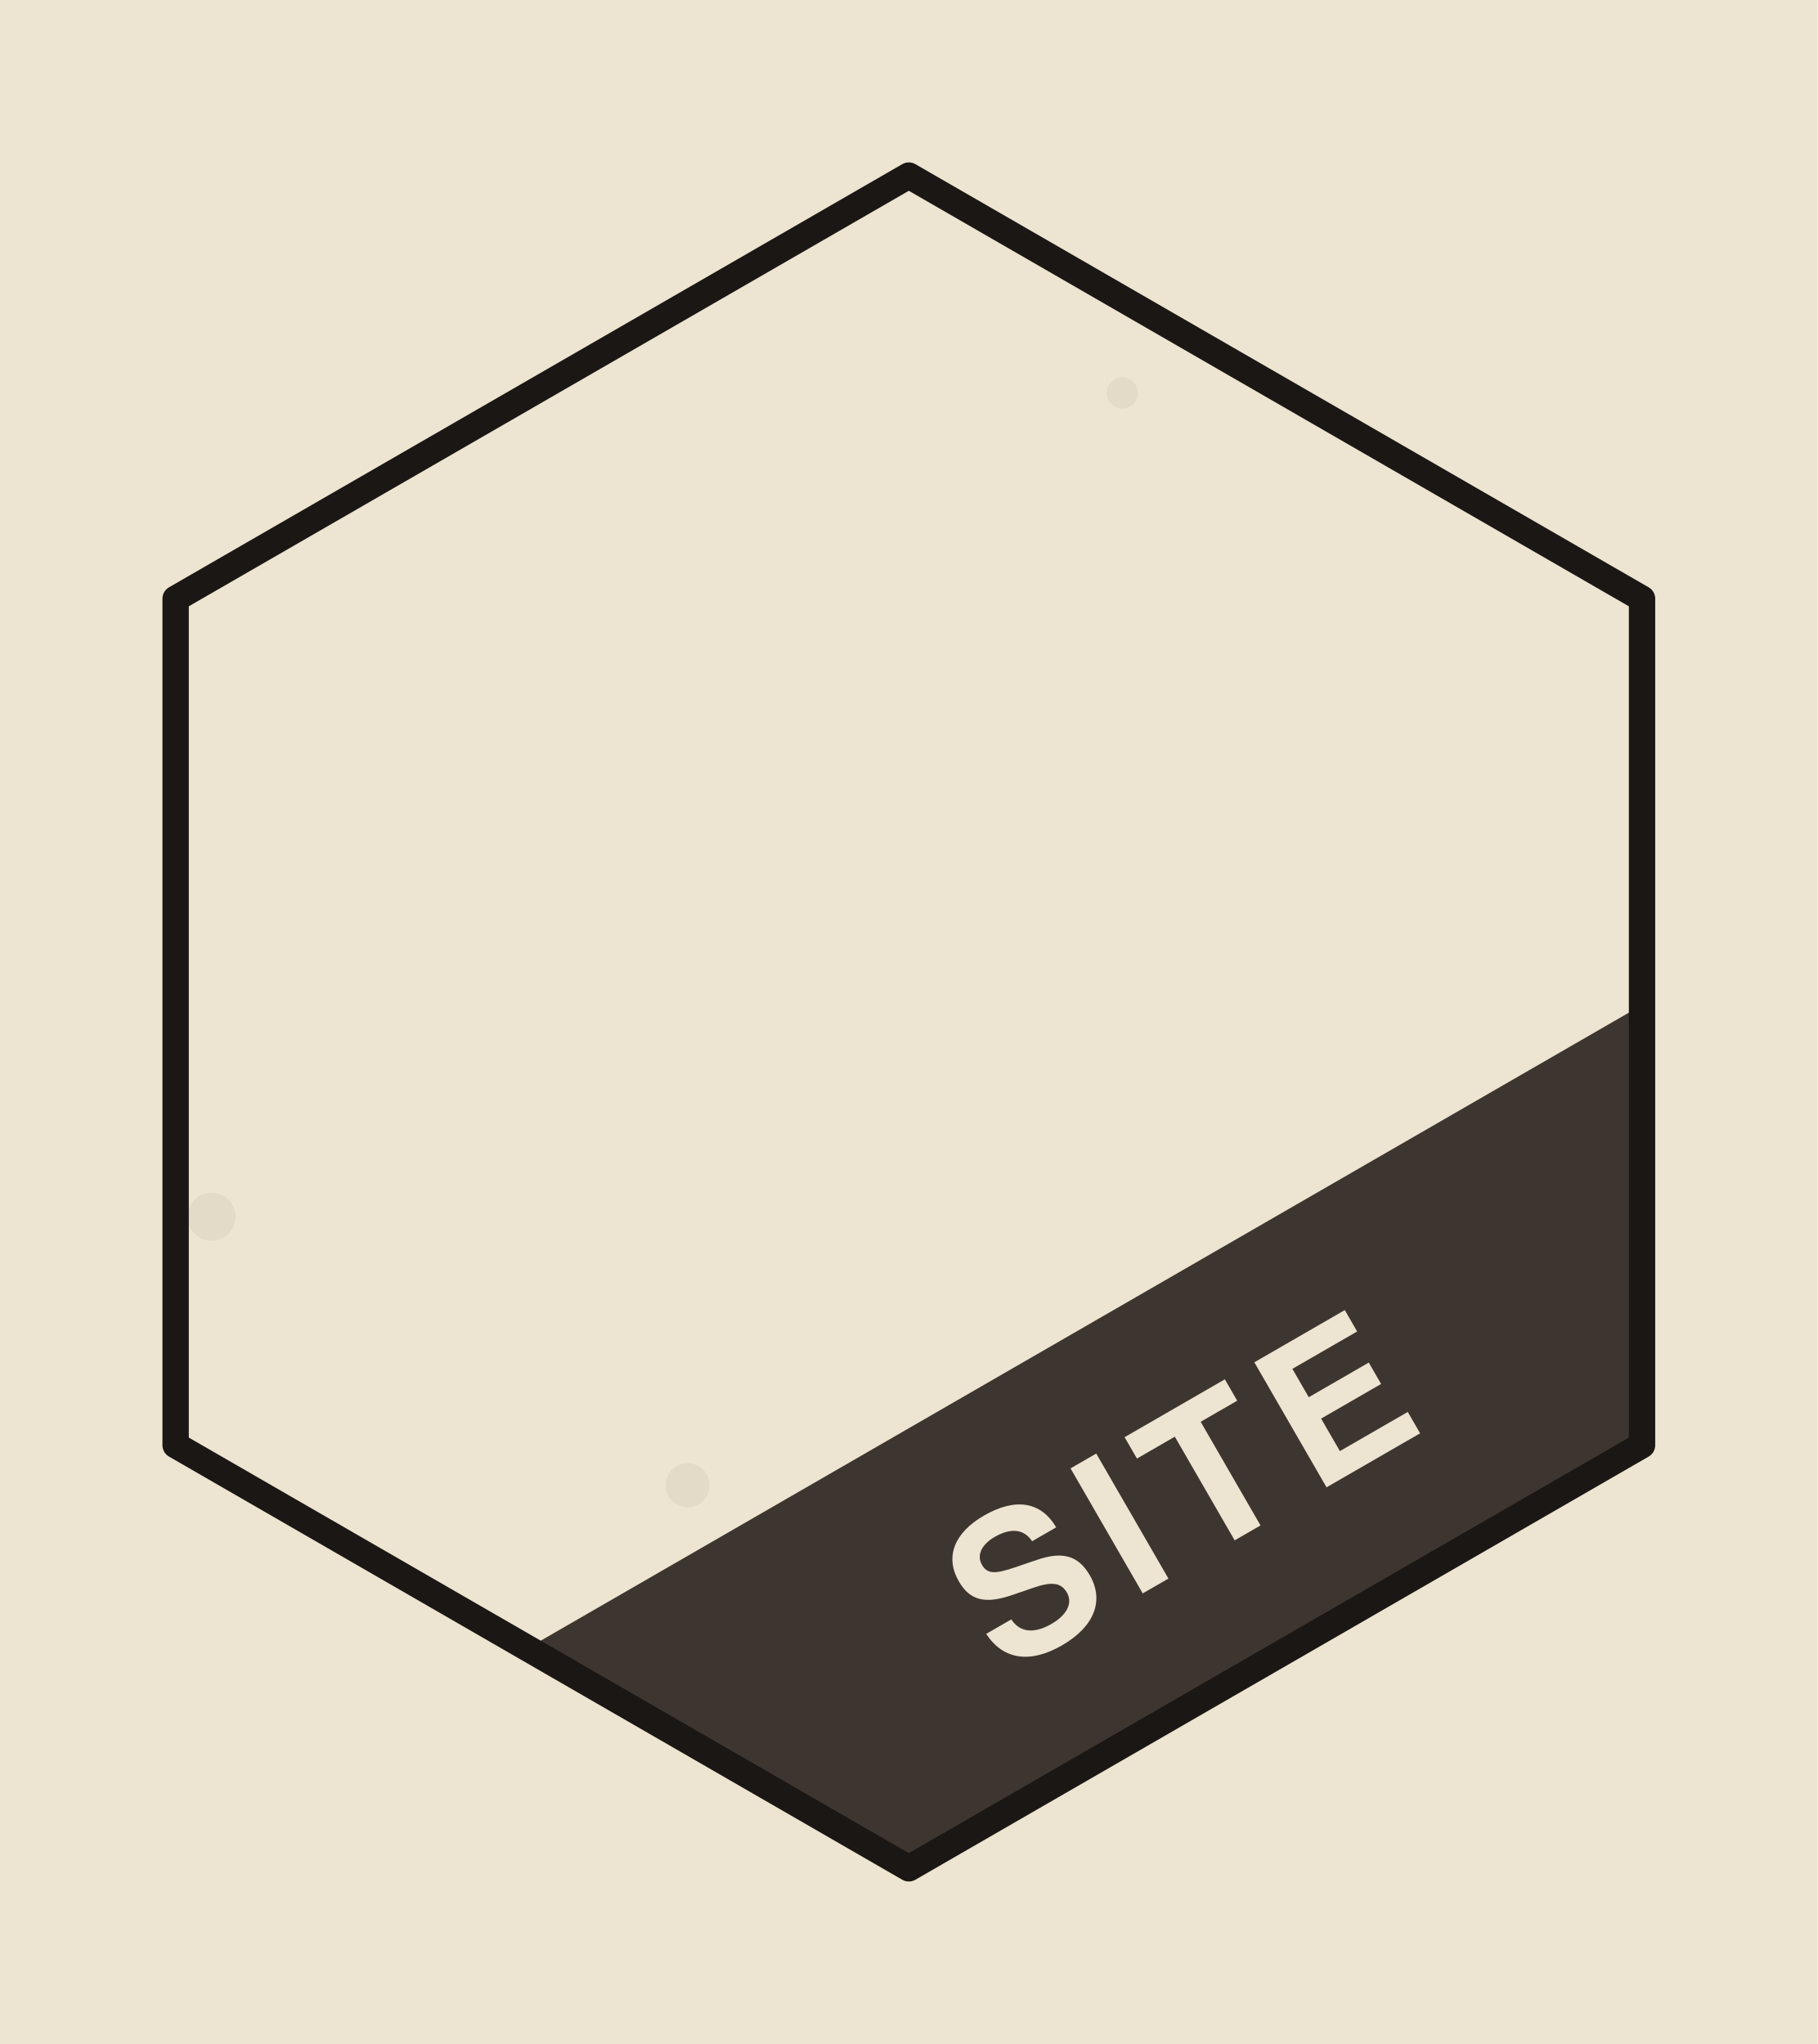
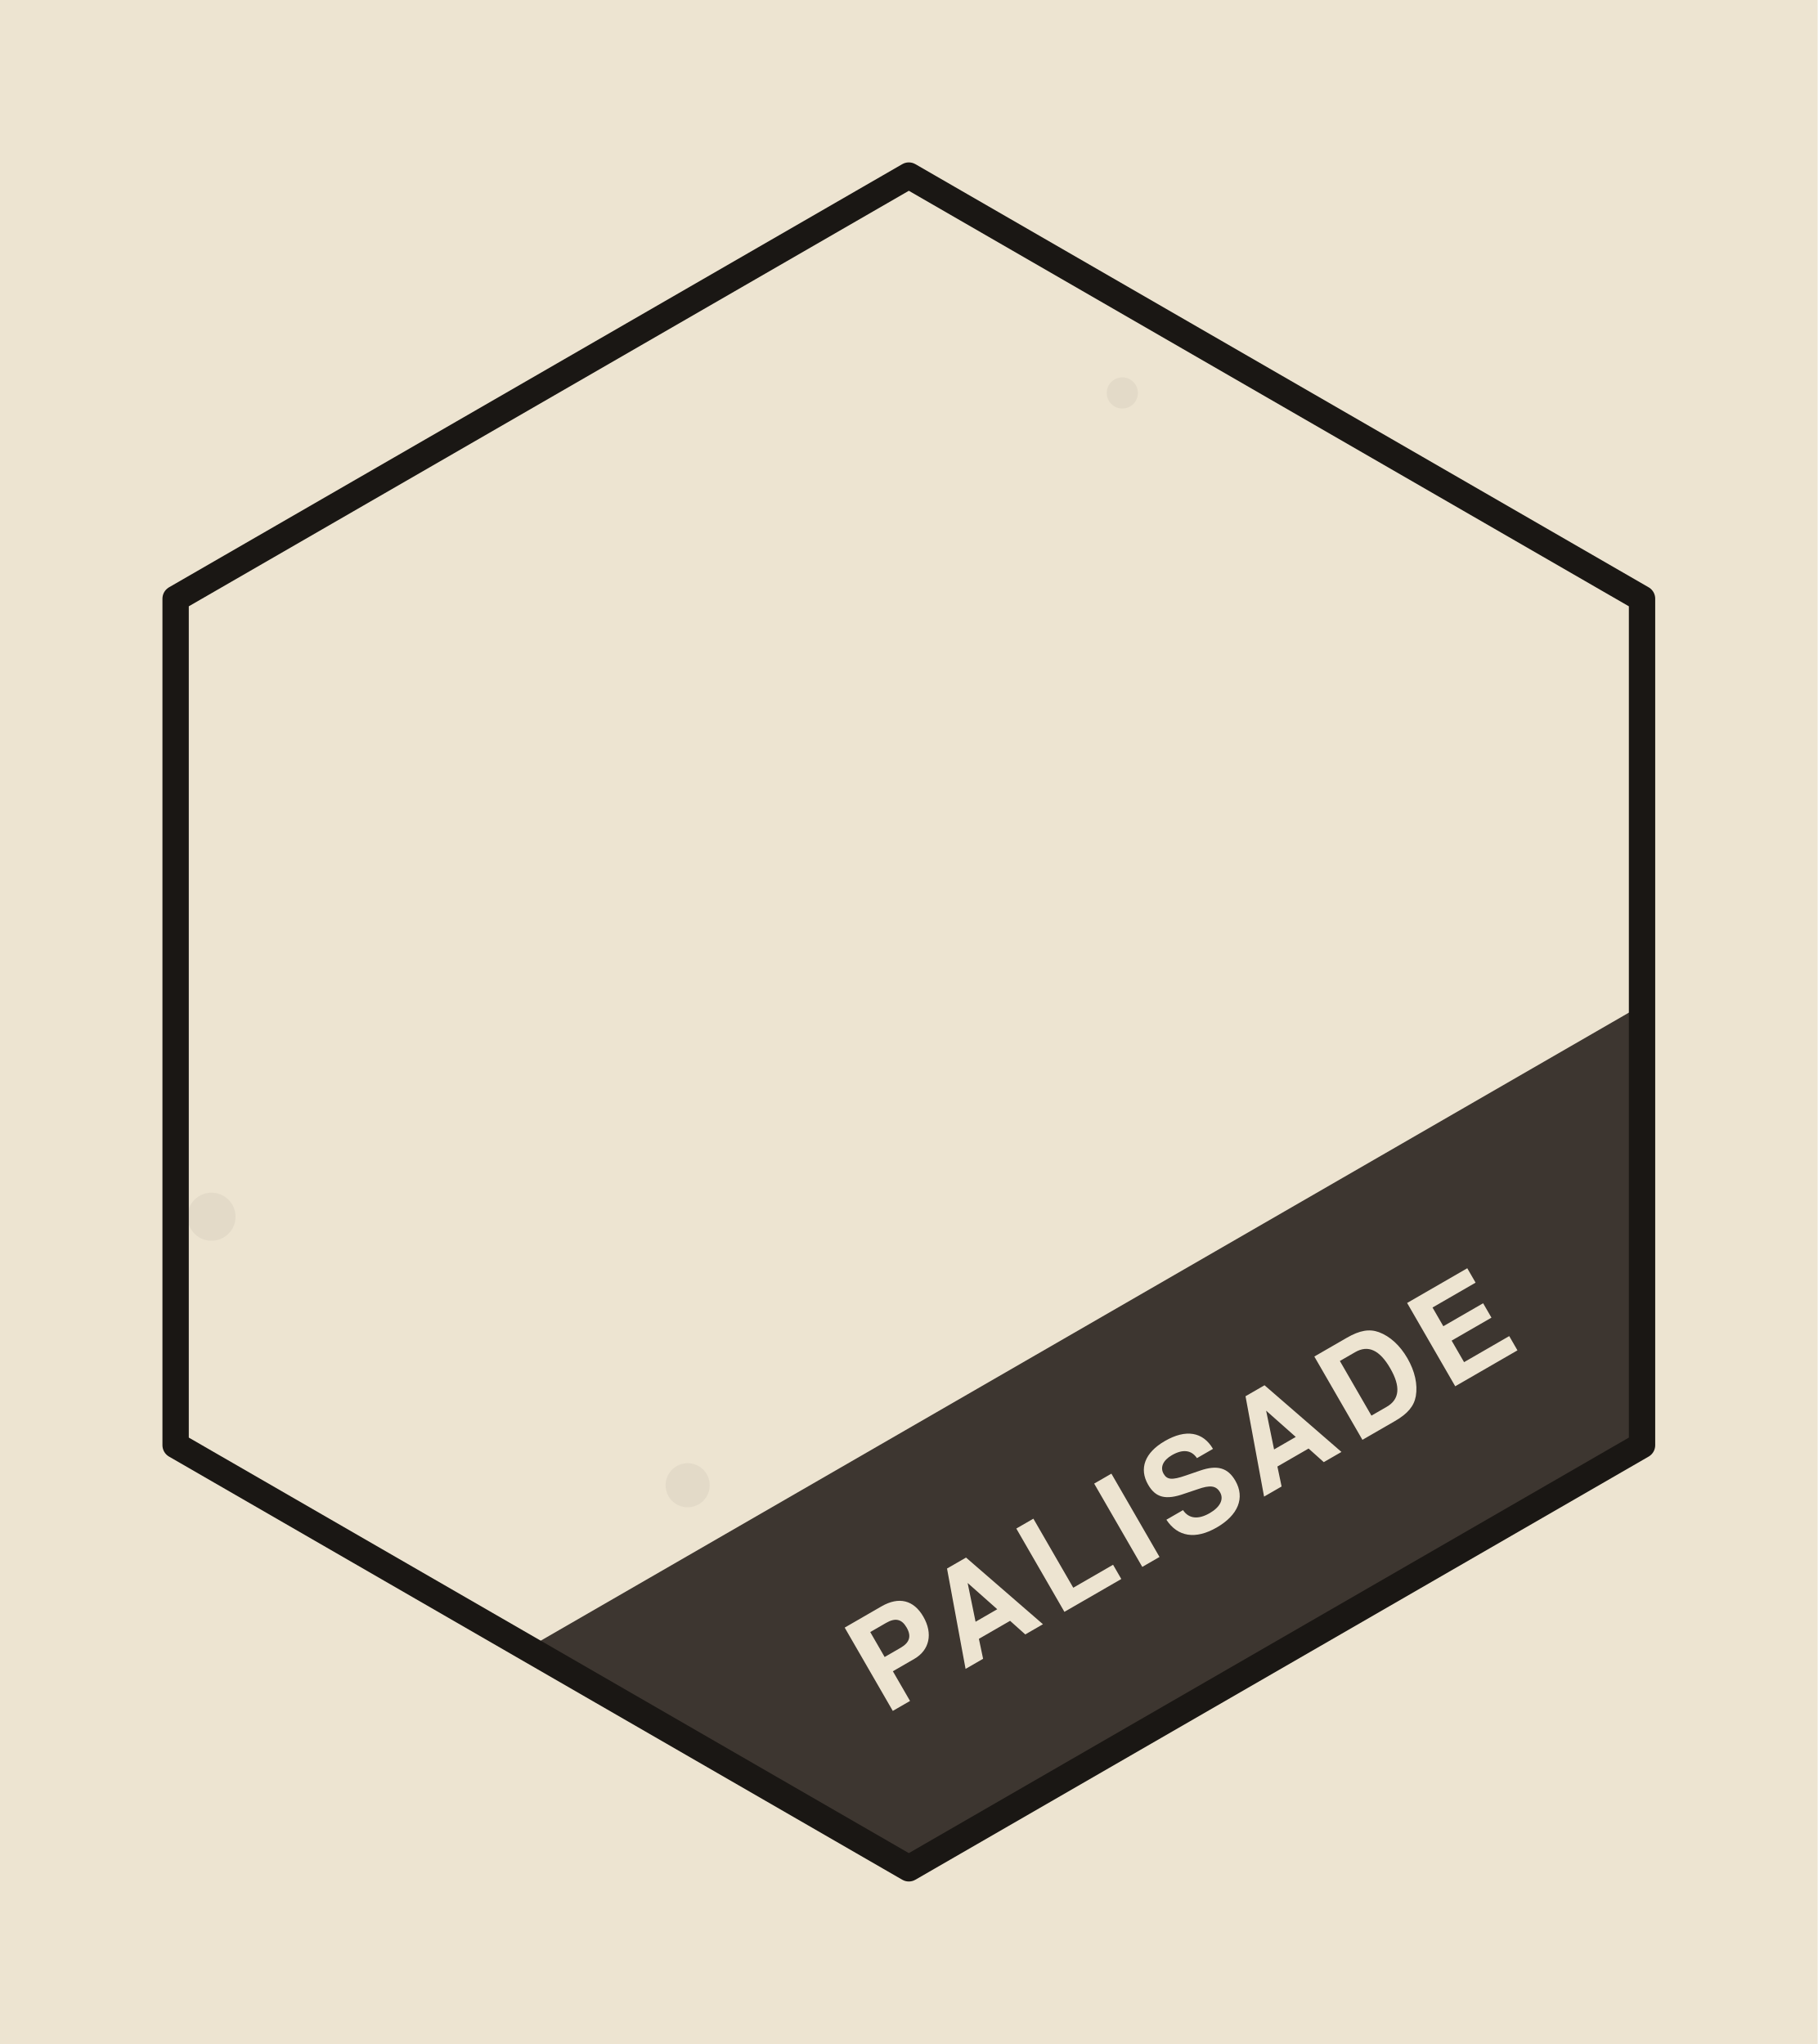
<svg xmlns="http://www.w3.org/2000/svg" viewBox="0 0 165.6 186.27" width="165.6" height="186.27" font-family="Georgia, 'Iowan Old Style', 'Times New Roman', serif">
  <defs>
    <clipPath id="cut-tile-palisade-site">
      <path d="M 0,-77.13 L 66.8,-38.57 L 66.8,38.57 L 0,77.13 L -66.8,38.57 L -66.8,-38.57 Z" transform="translate(82.8 93.13)" />
    </clipPath>
  </defs>
  <g id="wash">
    <rect x="0" y="0" width="165.6" height="186.27" fill="#EDE4D1" />
    <g clip-path="url(#cut-tile-palisade-site)">
    
  </g>
  </g>
  <g id="ink" fill="#1A1714">
    <g clip-path="url(#cut-tile-palisade-site)">
      <path d="M 82.8,170.27 L 149.6,131.7 L 149.6,91.59 L 48.06,150.21 Z" fill="#3D3630" />
      <g transform="rotate(-30 107.52 135.94)">
-         <text x="107.52" y="142.26" font-size="18.04" text-anchor="middle" font-family="Helvetica, Arial, sans-serif" font-weight="bold" letter-spacing="1.6" fill="#EDE4D1">SITE</text>
+         <text x="107.52" y="140.15" font-size="12.01" text-anchor="middle" font-family="Helvetica, Arial, sans-serif" font-weight="bold" letter-spacing="1.07" fill="#EDE4D1">PALISADE</text>
      </g>
    </g>
    <path d="M 0,-77.13 L 66.8,-38.57 L 66.8,38.57 L 0,77.13 L -66.8,38.57 L -66.8,-38.57 Z" transform="translate(82.8 93.13)" fill="none" stroke="#1A1714" stroke-width="2.4" stroke-linejoin="round" />
  </g>
  <g id="grime" clip-path="url(#cut-tile-palisade-site)">
    <g fill="#1A1714" opacity="0.05">
      <circle cx="62.65" cy="135.35" r="2.01" />
      <circle cx="102.25" cy="35.81" r="1.42" />
      <circle cx="28.57" cy="32.18" r="2.13" />
      <circle cx="52.42" cy="169.47" r="1.51" />
      <circle cx="19.27" cy="110.88" r="2.19" />
    </g>
  </g>
</svg>
